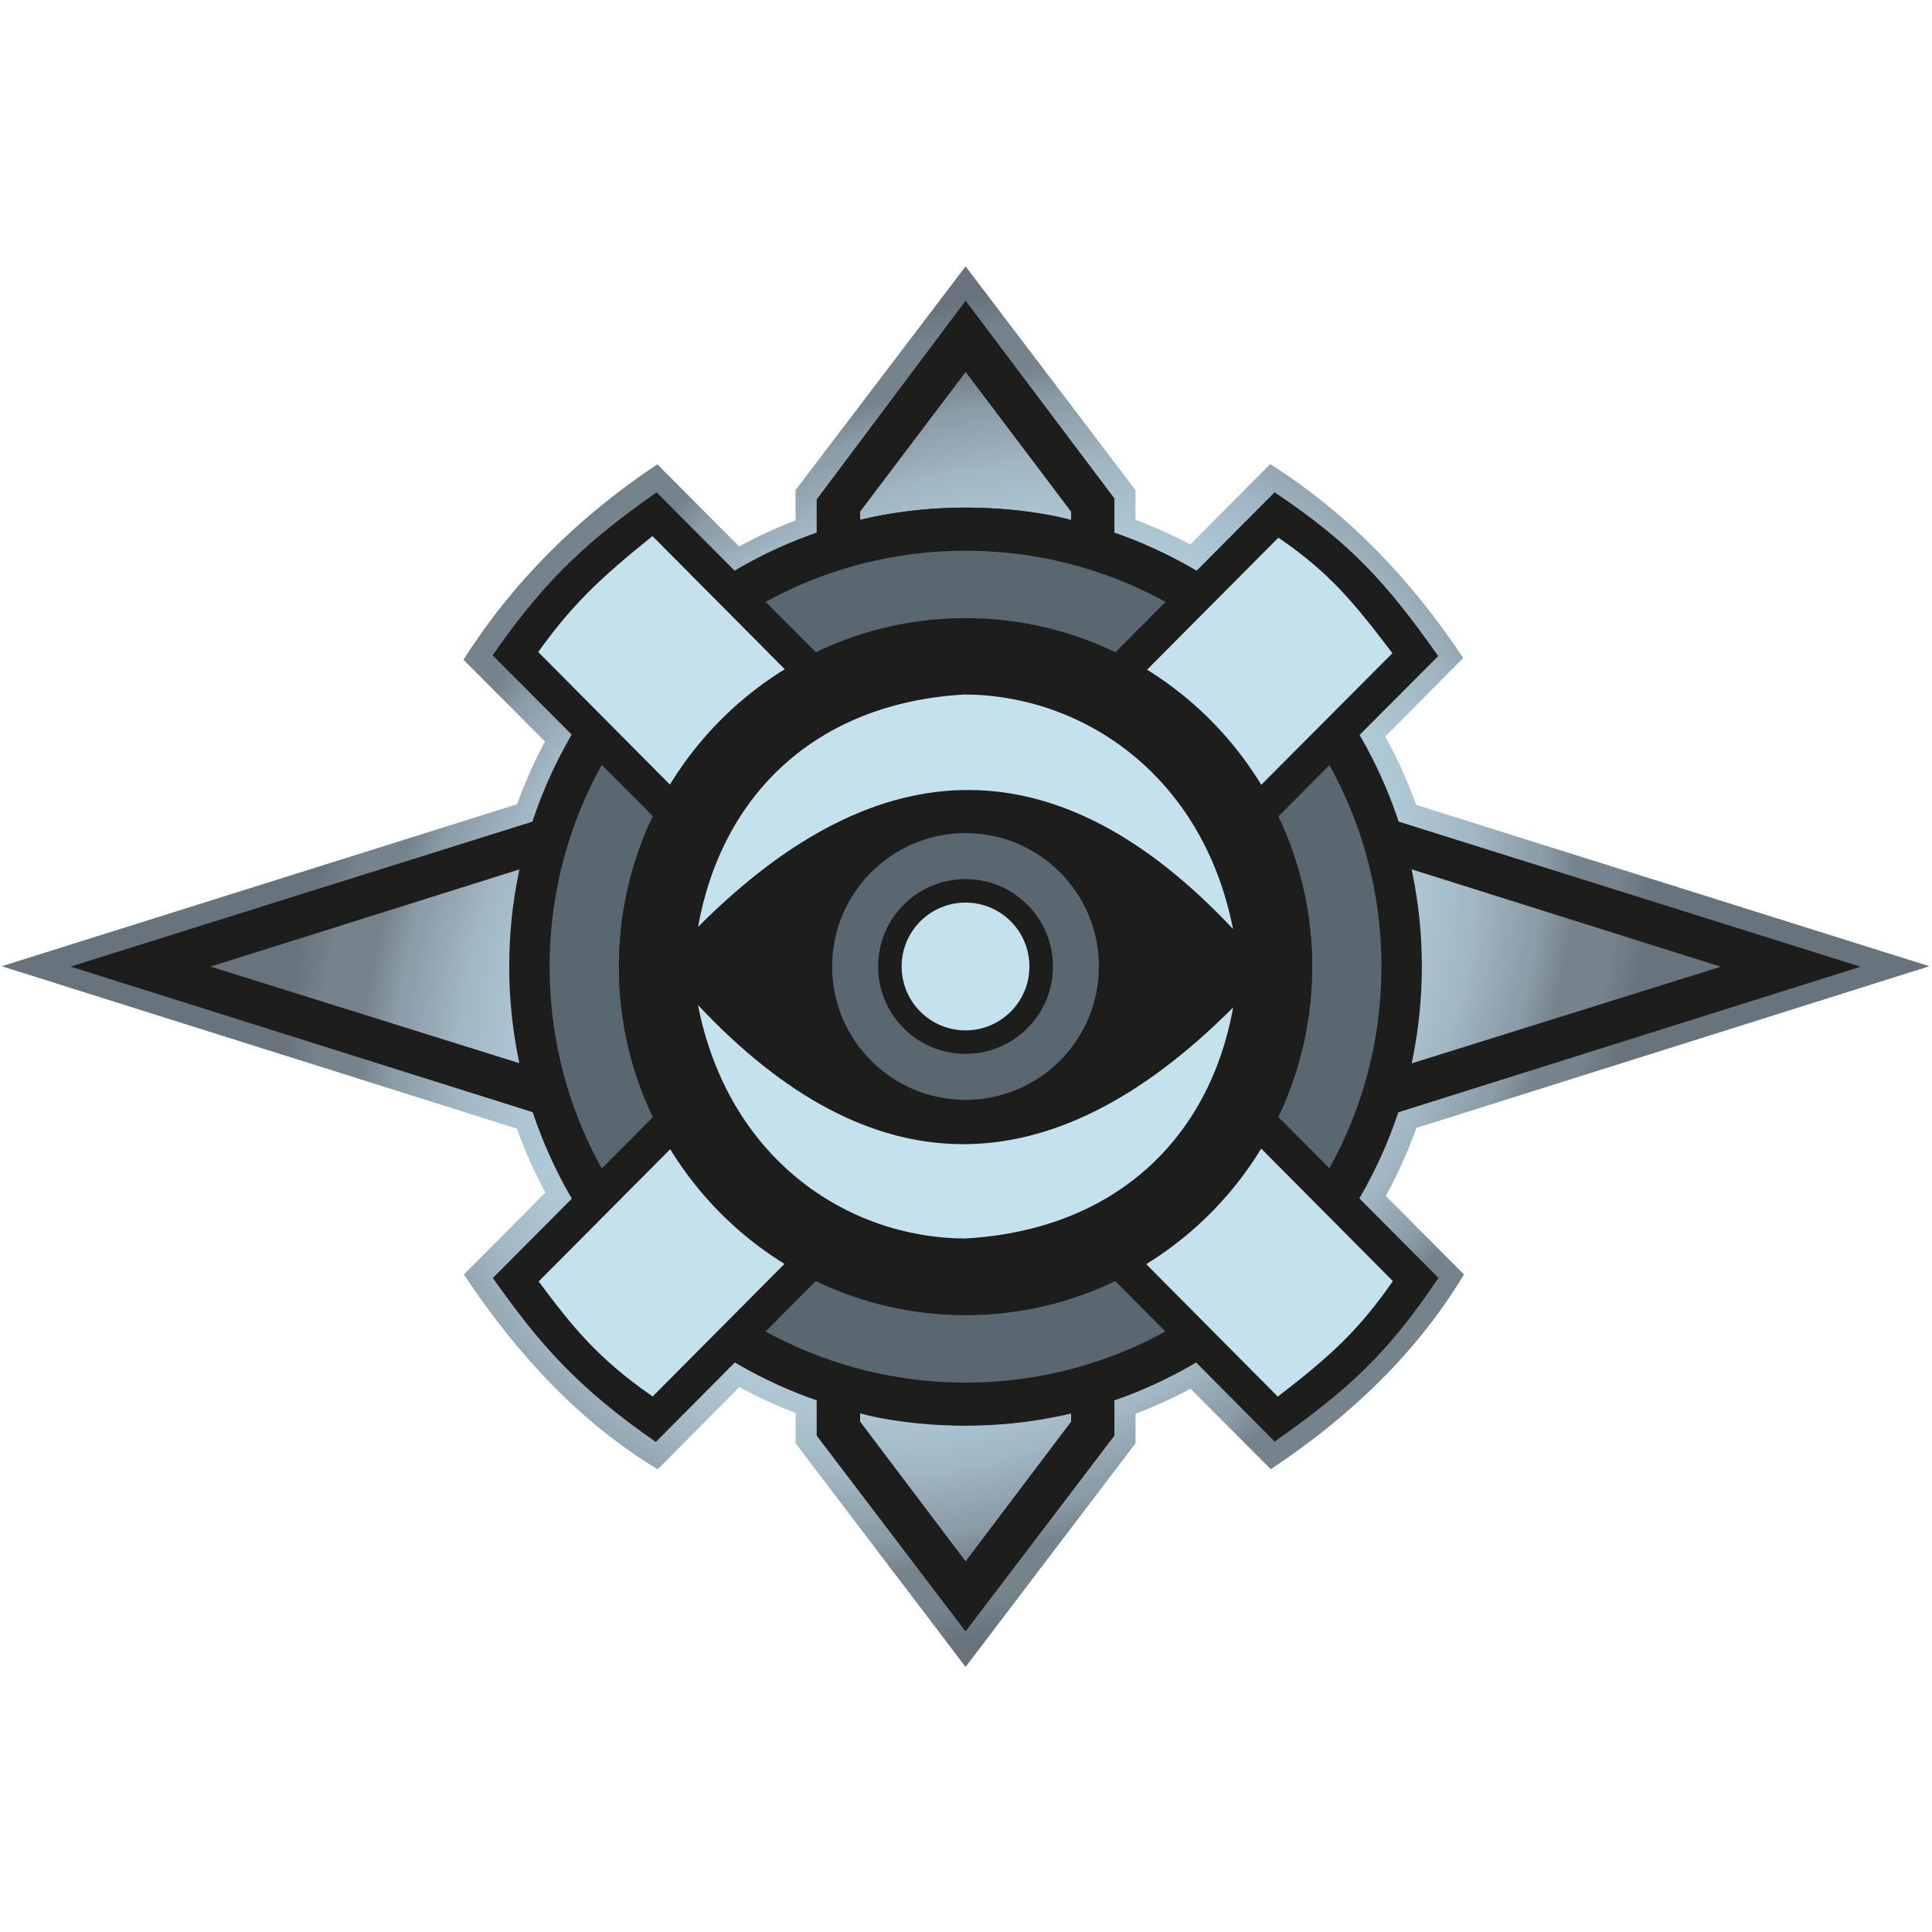
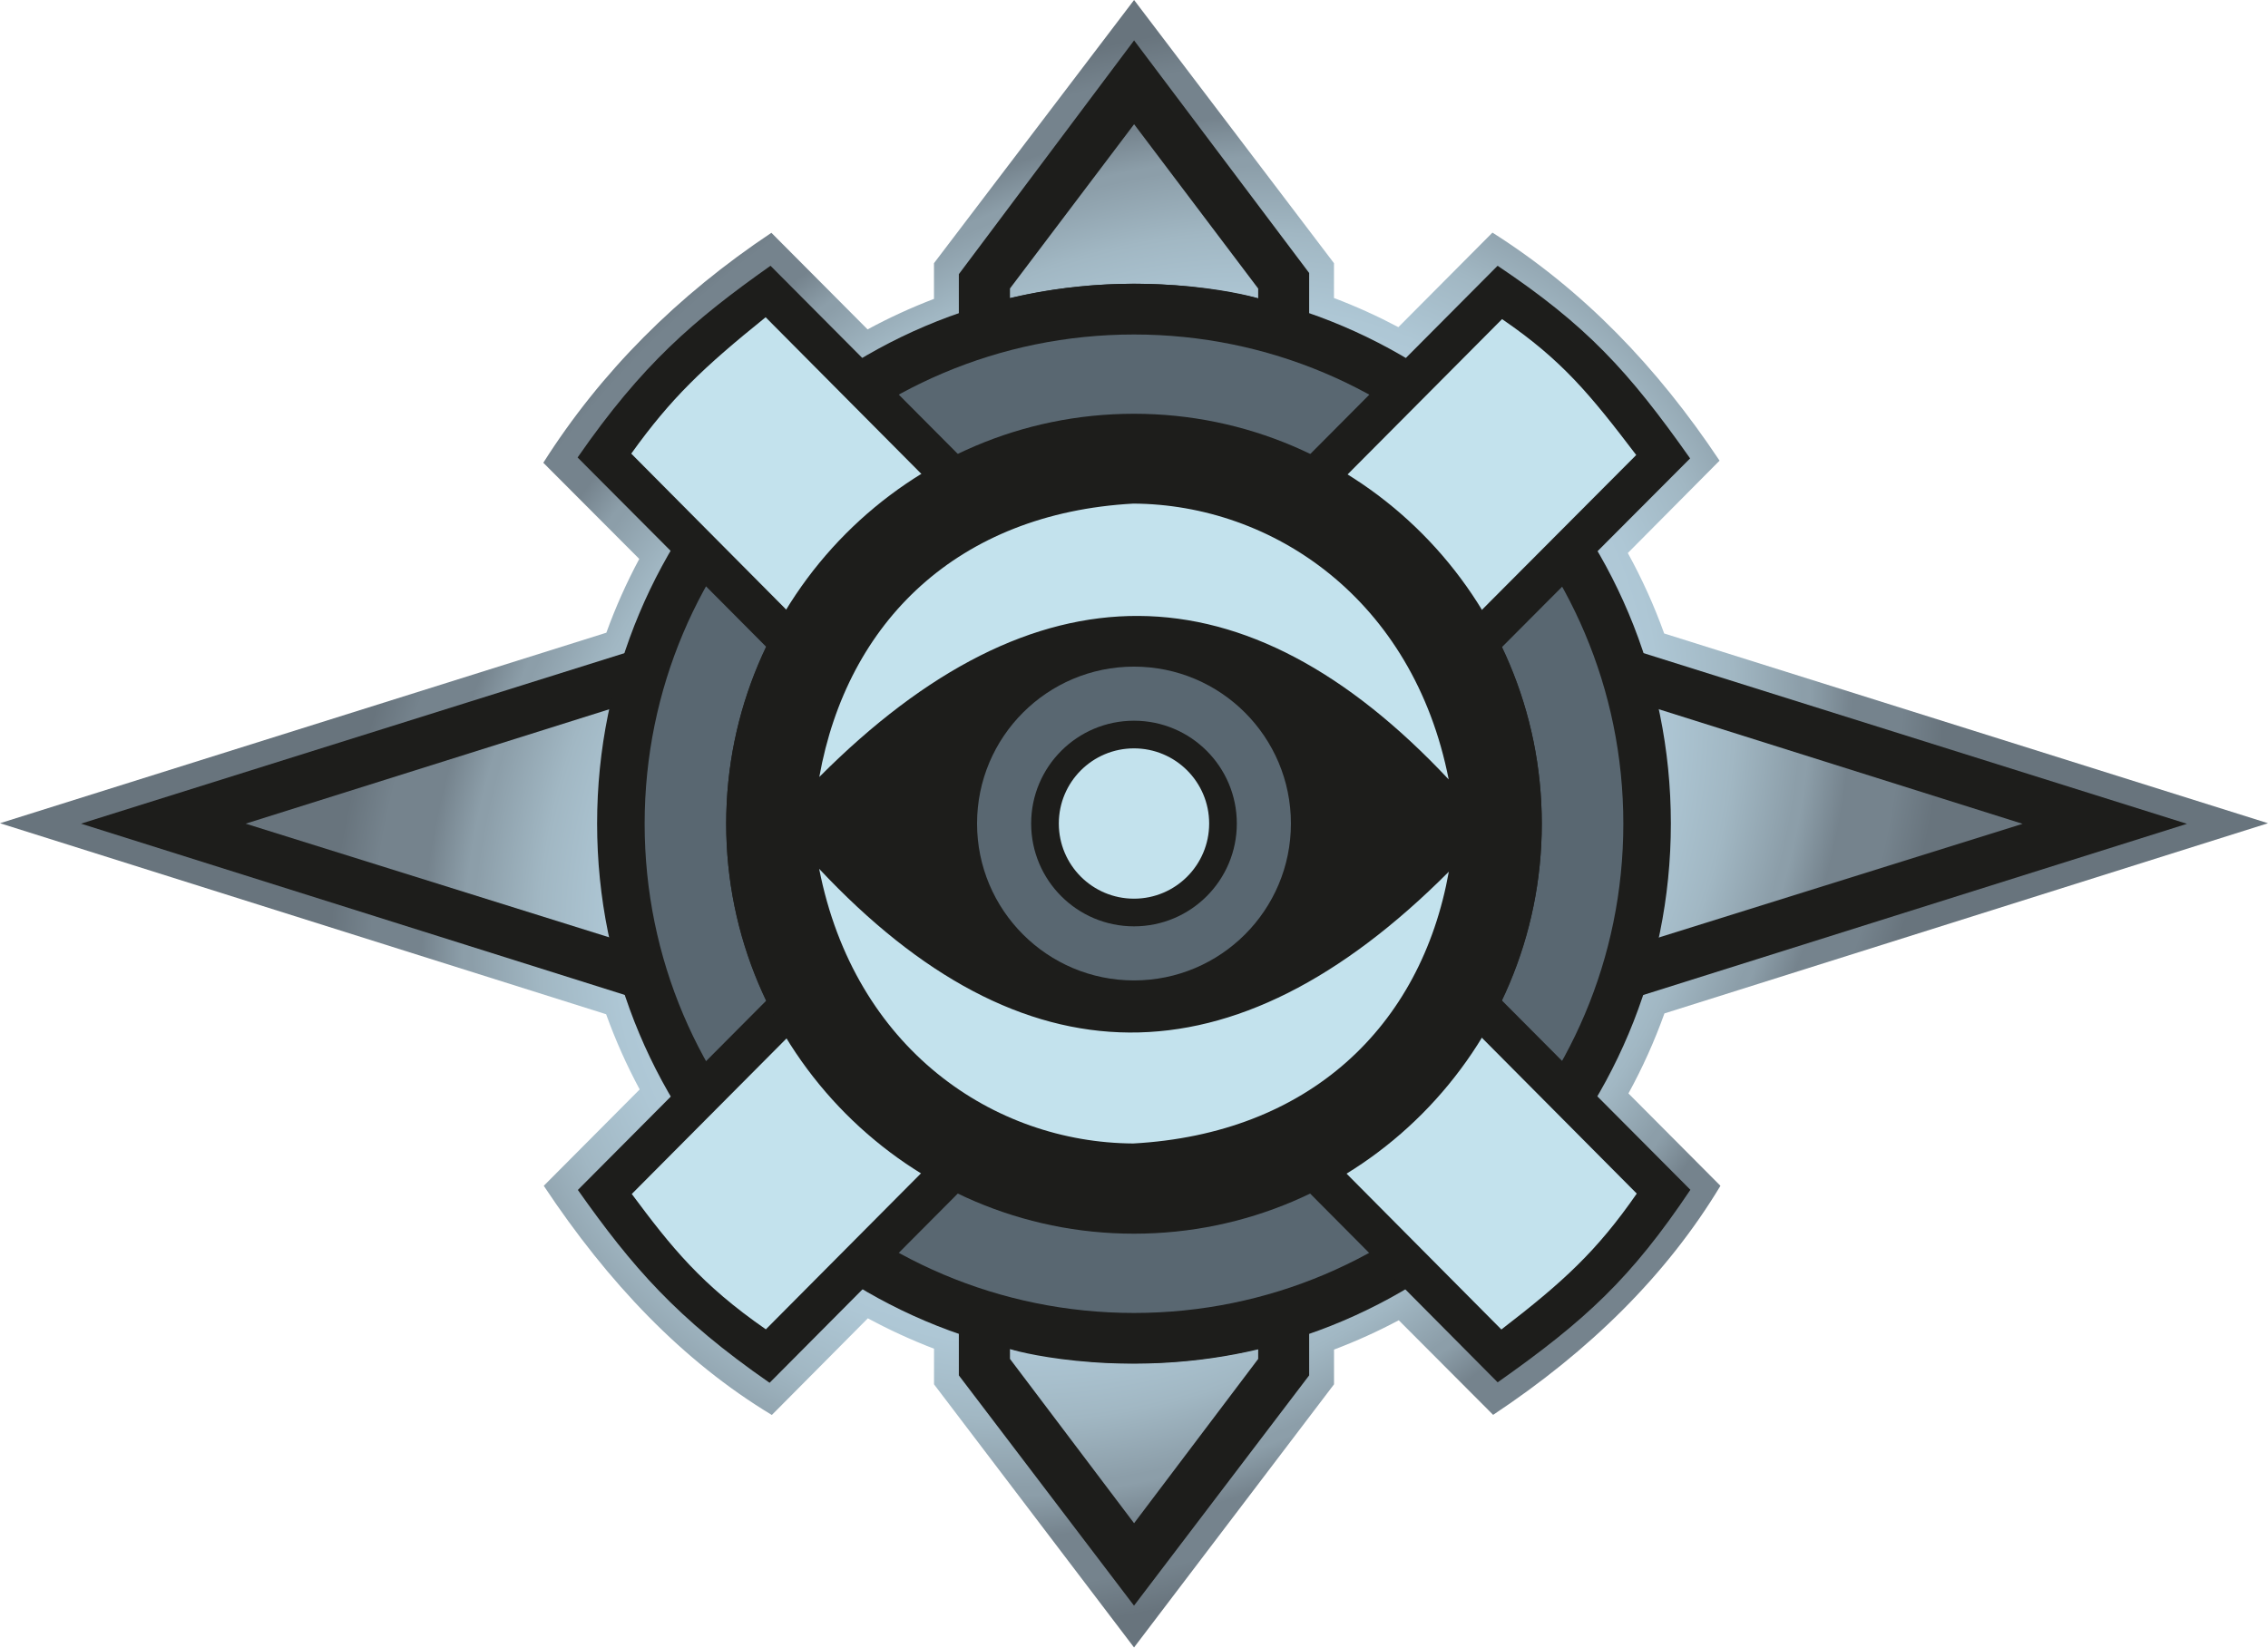
- <svg xmlns="http://www.w3.org/2000/svg" id="Ebene_3" data-name="Ebene 3" viewBox="0 0 1000 1000">
-   <defs>
-     <style>
+ <svg xmlns="http://www.w3.org/2000/svg" id="Ebene_3" data-name="Ebene 3" viewBox="0 0 997.77 724.94" version="1.1" width="997.77" height="724.94">
+   <defs id="defs15">
+     <style id="style1">
      .cls-1 {
        fill: #c3e2ed;
      }

      .cls-1, .cls-2, .cls-3, .cls-4 {
        stroke-width: 0px;
      }

      .cls-2 {
        fill: url(#Unbenannter_Verlauf_26);
      }

      .cls-3 {
        fill: #596771;
      }

      .cls-4 {
        fill: #1d1d1b;
      }
    </style>
-     <radialGradient id="Unbenannter_Verlauf_26" data-name="Unbenannter Verlauf 26" cx="499.76" cy="500.34" fx="499.76" fy="500.34" r="403.74" gradientTransform="translate(-143.45 554.59) rotate(-44.09) scale(1 .82)" gradientUnits="userSpaceOnUse">
-       <stop offset="0" stop-color="#636f78" />
-       <stop offset=".04" stop-color="#697780" />
-       <stop offset=".11" stop-color="#7d8e98" />
-       <stop offset=".21" stop-color="#aec7d5" />
-       <stop offset=".23" stop-color="#a1b8c4" />
-       <stop offset=".29" stop-color="#b5cede" />
-       <stop offset=".38" stop-color="#b7d1e1" />
-       <stop offset=".5" stop-color="#b5cede" />
-       <stop offset=".62" stop-color="#aec7d5" />
-       <stop offset=".71" stop-color="#a1b7c3" />
-       <stop offset=".79" stop-color="#8c9ea9" />
-       <stop offset=".8" stop-color="#8c9ea9" />
-       <stop offset=".85" stop-color="#75838d" />
-       <stop offset=".91" stop-color="#75838d" />
-       <stop offset=".96" stop-color="#68747d" />
+     <radialGradient id="Unbenannter_Verlauf_26" data-name="Unbenannter Verlauf 26" cx="499.76" cy="500.34" fx="499.76" fy="500.34" r="403.74" gradientTransform="matrix(0.7182477,-0.6957874,0.5705457,0.5889631,-144.33,416.72)" gradientUnits="userSpaceOnUse">
+       <stop offset="0" stop-color="#636f78" id="stop1" />
+       <stop offset=".04" stop-color="#697780" id="stop2" />
+       <stop offset=".11" stop-color="#7d8e98" id="stop3" />
+       <stop offset=".21" stop-color="#aec7d5" id="stop4" />
+       <stop offset=".23" stop-color="#a1b8c4" id="stop5" />
+       <stop offset=".29" stop-color="#b5cede" id="stop6" />
+       <stop offset=".38" stop-color="#b7d1e1" id="stop7" />
+       <stop offset=".5" stop-color="#b5cede" id="stop8" />
+       <stop offset=".62" stop-color="#aec7d5" id="stop9" />
+       <stop offset=".71" stop-color="#a1b7c3" id="stop10" />
+       <stop offset=".79" stop-color="#8c9ea9" id="stop11" />
+       <stop offset=".8" stop-color="#8c9ea9" id="stop12" />
+       <stop offset=".85" stop-color="#75838d" id="stop13" />
+       <stop offset=".91" stop-color="#75838d" id="stop14" />
+       <stop offset=".96" stop-color="#68747d" id="stop15" />
    </radialGradient>
  </defs>
-   <path class="cls-2" d="m733.12,583.81l265.53-83.69-265.64-83.5c-4.42-12.28-9.78-24.11-16-35.4l40.36-40.65c-27.56-41.33-59.87-74.95-99.91-100.34l-41.39,41.6c-9.12-4.84-18.57-9.13-28.33-12.82v-15.33l-87.94-115.81-88.03,115.81v15.71c-10.07,3.86-19.83,8.34-29.21,13.43l-42.32-42.51c-41.33,27.56-74.95,61.14-100.34,101.19l42.21,42.32c-5.57,10.4-10.42,21.24-14.47,32.46L.88,500.12l266.66,84.05c4.12,11.45,9.06,22.5,14.76,33.09l-42.2,42.41c28.14,42.41,60.97,77.11,100.34,100.84l42.24-42.54c9.35,5.06,19.08,9.53,29.11,13.38v15.67l87.99,115.79,87.98-115.79v-15.29c9.81-3.71,19.32-8.02,28.48-12.9l41.52,41.63c42.41-28.14,76.27-61.42,100-100.79l-40.47-40.65c6.15-11.23,11.46-23,15.83-35.2Z" />
-   <path class="cls-4" d="m499.9,354.88L36.52,500.31l463.24,145.94,463.24-145.87-463.11-145.5ZM108.95,500.31l390.98-123.03,390.76,123.1-390.87,122.16-390.87-122.23Z" />
-   <ellipse class="cls-4" cx="499.76" cy="500.25" rx="236.19" ry="237.51" />
-   <path class="cls-4" d="m499.8,155.65l-77.09,102.86v484.58l77.06,101.32,77.05-101.32v-485.1l-77.02-102.35Zm0,652.49l-54.6-72.31v-4.35c6.17,2.12,53.97,13.29,109.2.14v4.22s-54.6,72.3-54.6,72.3Zm54.6-538.94c-6.17-2.12-53.97-13.31-109.2-.17v-4.22l54.61-72.28,54.59,72.32v4.35Z" />
-   <path class="cls-3" d="m499.76,285.06c-118.89,0-215.28,96.38-215.28,215.28s96.38,215.28,215.28,215.28,215.28-96.38,215.28-215.28-96.38-215.28-215.28-215.28Zm0,394.65c-99.08,0-179.4-80.32-179.4-179.4s80.32-179.4,179.4-179.4,179.4,80.32,179.4,179.4-80.32,179.4-179.4,179.4Z" />
-   <path class="cls-4" d="m254.99,339.17c28.43-41.01,50.92-60.36,84.86-84.35l404.69,406.6c-26.12,38.97-46.14,57.48-84.79,84.72.09-.09-404.68-407.06-404.77-406.97Z" />
-   <path class="cls-4" d="m339.45,746.35c-41.01-28.43-60.36-50.92-84.35-84.86l404.63-406.67c38.97,26.12,57.45,46.11,84.69,84.76-.09-.09-405.06,406.68-404.97,406.77Z" />
-   <path class="cls-1" d="m337.8,722.82c-28.43-19.71-41.54-36.11-58.98-59.55l382.87-384.98c26.39,18.07,38.63,33.01,59.02,59.8-.06-.06-382.97,384.68-382.91,384.74Z" />
-   <path class="cls-1" d="m720.95,663.09c-17.61,25.39-32.44,38.93-59.57,59.8l-382.79-385.41c17.63-24.58,31.68-37.89,59.12-60.01l383.24,385.62Z" />
-   <ellipse class="cls-4" cx="499.76" cy="500.34" rx="179.4" ry="180.4" />
-   <path class="cls-1" d="m361.32,479.77c94.83-95.17,187.58-94.17,276.89,1.09-15.59-79.37-77.44-121.03-138.73-121.39-77.16,4.25-125.94,51.95-138.16,120.3Z" />
-   <path class="cls-1" d="m638.27,521.44c-94.85,95.15-187.71,94.01-277.01-1.26,15.57,79.37,76.87,120.5,138.15,120.86,77.16-4.24,126.62-51.25,138.86-119.61Z" />
-   <circle class="cls-3" cx="499.76" cy="500.25" r="69.04" />
-   <circle class="cls-4" cx="499.76" cy="500.25" r="45.24" />
-   <circle class="cls-1" cx="499.76" cy="500.25" r="33.07" />
+   <path class="cls-2" d="m 732.24,445.94 265.53,-83.69 -265.64,-83.5 c -4.42,-12.28 -9.78,-24.11 -16,-35.4 L 756.49,202.7 C 728.93,161.37 696.62,127.75 656.58,102.36 l -41.39,41.6 c -9.12,-4.84 -18.57,-9.13 -28.33,-12.82 V 115.81 L 498.92,0 410.89,115.81 v 15.71 c -10.07,3.86 -19.83,8.34 -29.21,13.43 L 339.36,102.44 C 298.03,130 264.41,163.58 239.02,203.63 l 42.21,42.32 c -5.57,10.4 -10.42,21.24 -14.47,32.46 L 0,362.25 266.66,446.3 c 4.12,11.45 9.06,22.5 14.76,33.09 l -42.2,42.41 c 28.14,42.41 60.97,77.11 100.34,100.84 L 381.8,580.1 c 9.35,5.06 19.08,9.53 29.11,13.38 v 15.67 l 87.99,115.79 87.98,-115.79 v -15.29 c 9.81,-3.71 19.32,-8.02 28.48,-12.9 l 41.52,41.63 c 42.41,-28.14 76.27,-61.42 100,-100.79 l -40.47,-40.65 c 6.15,-11.23 11.46,-23 15.83,-35.2 z" id="path15" style="fill:url(#Unbenannter_Verlauf_26)" />
+   <path class="cls-4" d="M 499.02,217.01 35.64,362.44 498.88,508.38 962.12,362.51 499.01,217.01 Z M 108.07,362.44 499.05,239.41 889.81,362.51 498.94,484.67 Z" id="path16" />
+   <ellipse class="cls-4" cx="498.88" cy="362.38" rx="236.19" ry="237.51" id="ellipse16" />
+   <path class="cls-4" d="m 498.92,17.78 -77.09,102.86 v 484.58 l 77.06,101.32 77.05,-101.32 V 120.12 L 498.92,17.77 Z m 0,652.49 -54.6,-72.31 v -4.35 c 6.17,2.12 53.97,13.29 109.2,0.14 v 4.22 c 0,0 -54.6,72.3 -54.6,72.3 z m 54.6,-538.94 c -6.17,-2.12 -53.97,-13.31 -109.2,-0.17 v -4.22 l 54.61,-72.28 54.59,72.32 z" id="path17" />
+   <path class="cls-3" d="m 498.88,147.19 c -118.89,0 -215.28,96.38 -215.28,215.28 0,118.9 96.38,215.28 215.28,215.28 118.9,0 215.28,-96.38 215.28,-215.28 0,-118.9 -96.38,-215.28 -215.28,-215.28 z m 0,394.65 c -99.08,0 -179.4,-80.32 -179.4,-179.4 0,-99.08 80.32,-179.4 179.4,-179.4 99.08,0 179.4,80.32 179.4,179.4 0,99.08 -80.32,179.4 -179.4,179.4 z" id="path18" />
+   <path class="cls-4" d="m 254.11,201.3 c 28.43,-41.01 50.92,-60.36 84.86,-84.35 l 404.69,406.6 c -26.12,38.97 -46.14,57.48 -84.79,84.72 C 658.96,608.18 254.19,201.21 254.1,201.3 Z" id="path19" />
+   <path class="cls-4" d="M 338.57,608.48 C 297.56,580.05 278.21,557.56 254.22,523.62 L 658.85,116.95 c 38.97,26.12 57.45,46.11 84.69,84.76 -0.09,-0.09 -405.06,406.68 -404.97,406.77 z" id="path20" />
+   <path class="cls-1" d="M 336.92,584.95 C 308.49,565.24 295.38,548.84 277.94,525.4 L 660.81,140.42 c 26.39,18.07 38.63,33.01 59.02,59.8 -0.06,-0.06 -382.97,384.68 -382.91,384.74 z" id="path21" />
+   <path class="cls-1" d="m 720.07,525.22 c -17.61,25.39 -32.44,38.93 -59.57,59.8 L 277.71,199.61 c 17.63,-24.58 31.68,-37.89 59.12,-60.01 z" id="path22" />
+   <ellipse class="cls-4" cx="498.88" cy="362.47" rx="179.4" ry="180.4" id="ellipse22" />
+   <path class="cls-1" d="m 360.44,341.9 c 94.83,-95.17 187.58,-94.17 276.89,1.09 C 621.74,263.62 559.89,221.96 498.6,221.6 421.44,225.85 372.66,273.55 360.44,341.9 Z" id="path23" />
+   <path class="cls-1" d="m 637.39,383.57 c -94.85,95.15 -187.71,94.01 -277.01,-1.26 15.57,79.37 76.87,120.5 138.15,120.86 77.16,-4.24 126.62,-51.25 138.86,-119.61 z" id="path24" />
+   <circle class="cls-3" cx="498.88" cy="362.38" r="69.04" id="circle24" />
+   <circle class="cls-4" cx="498.88" cy="362.38" r="45.24" id="circle25" />
+   <circle class="cls-1" cx="498.88" cy="362.38" r="33.07" id="circle26" />
</svg>
